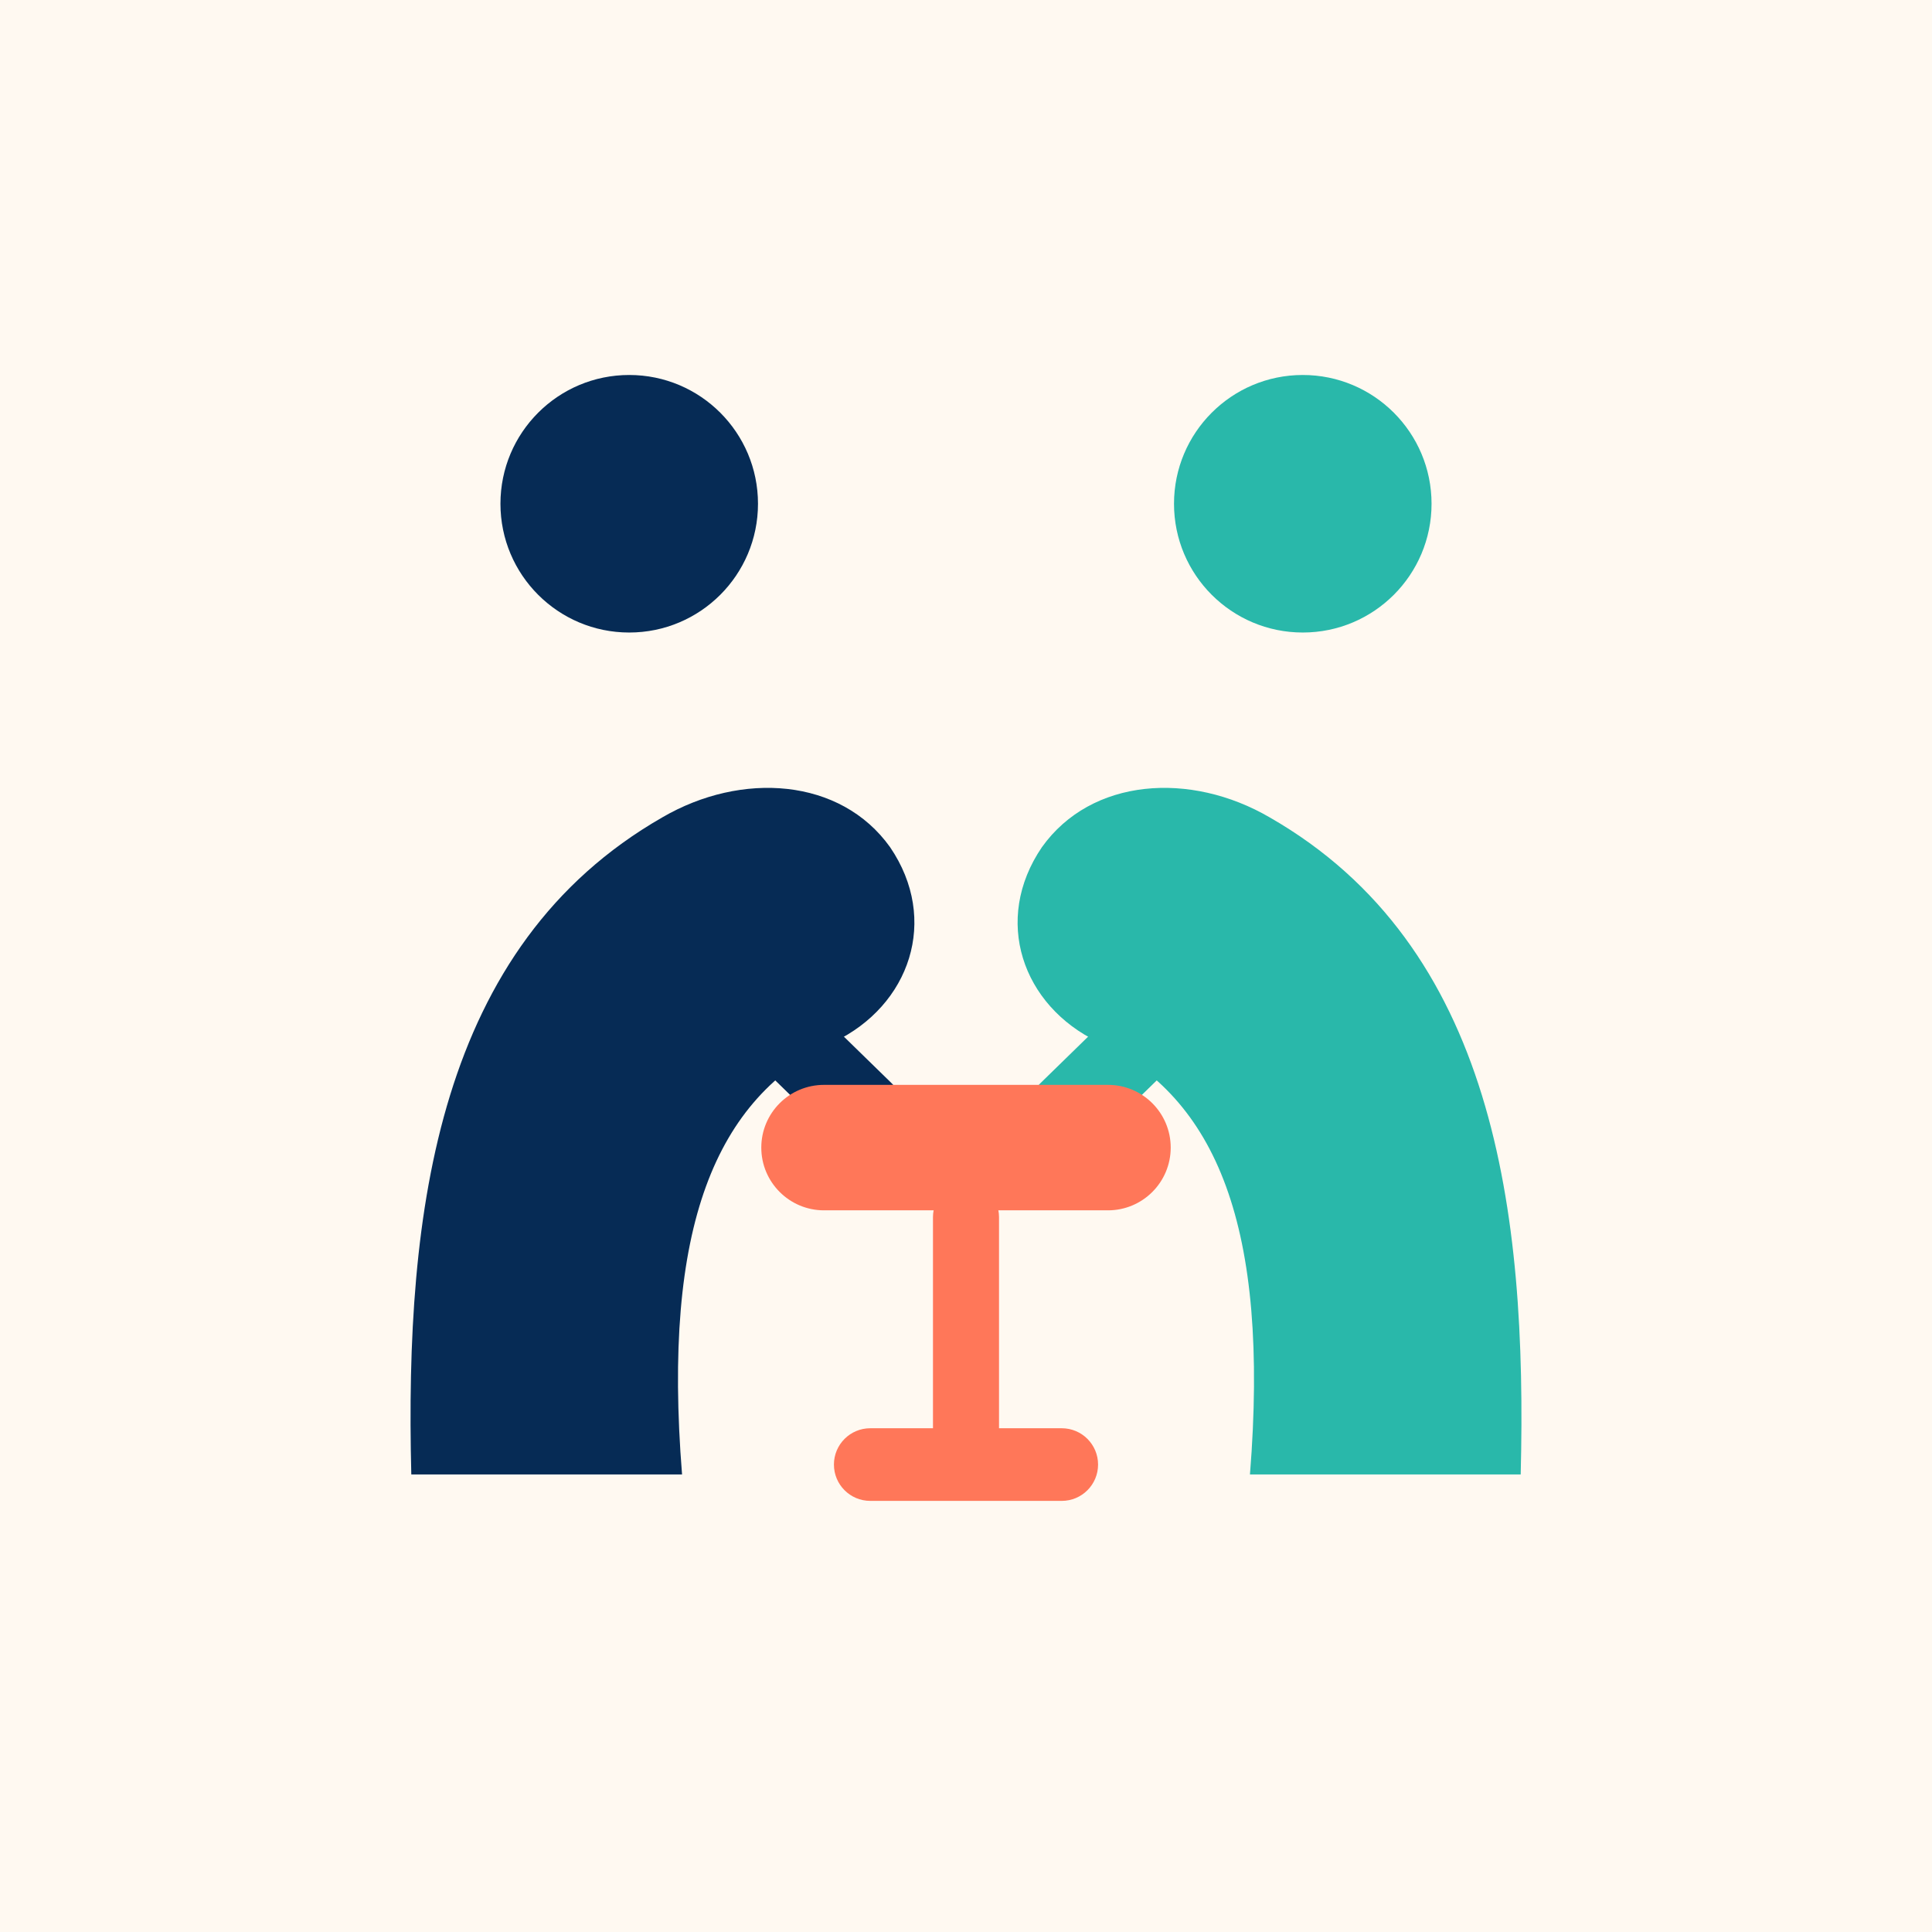
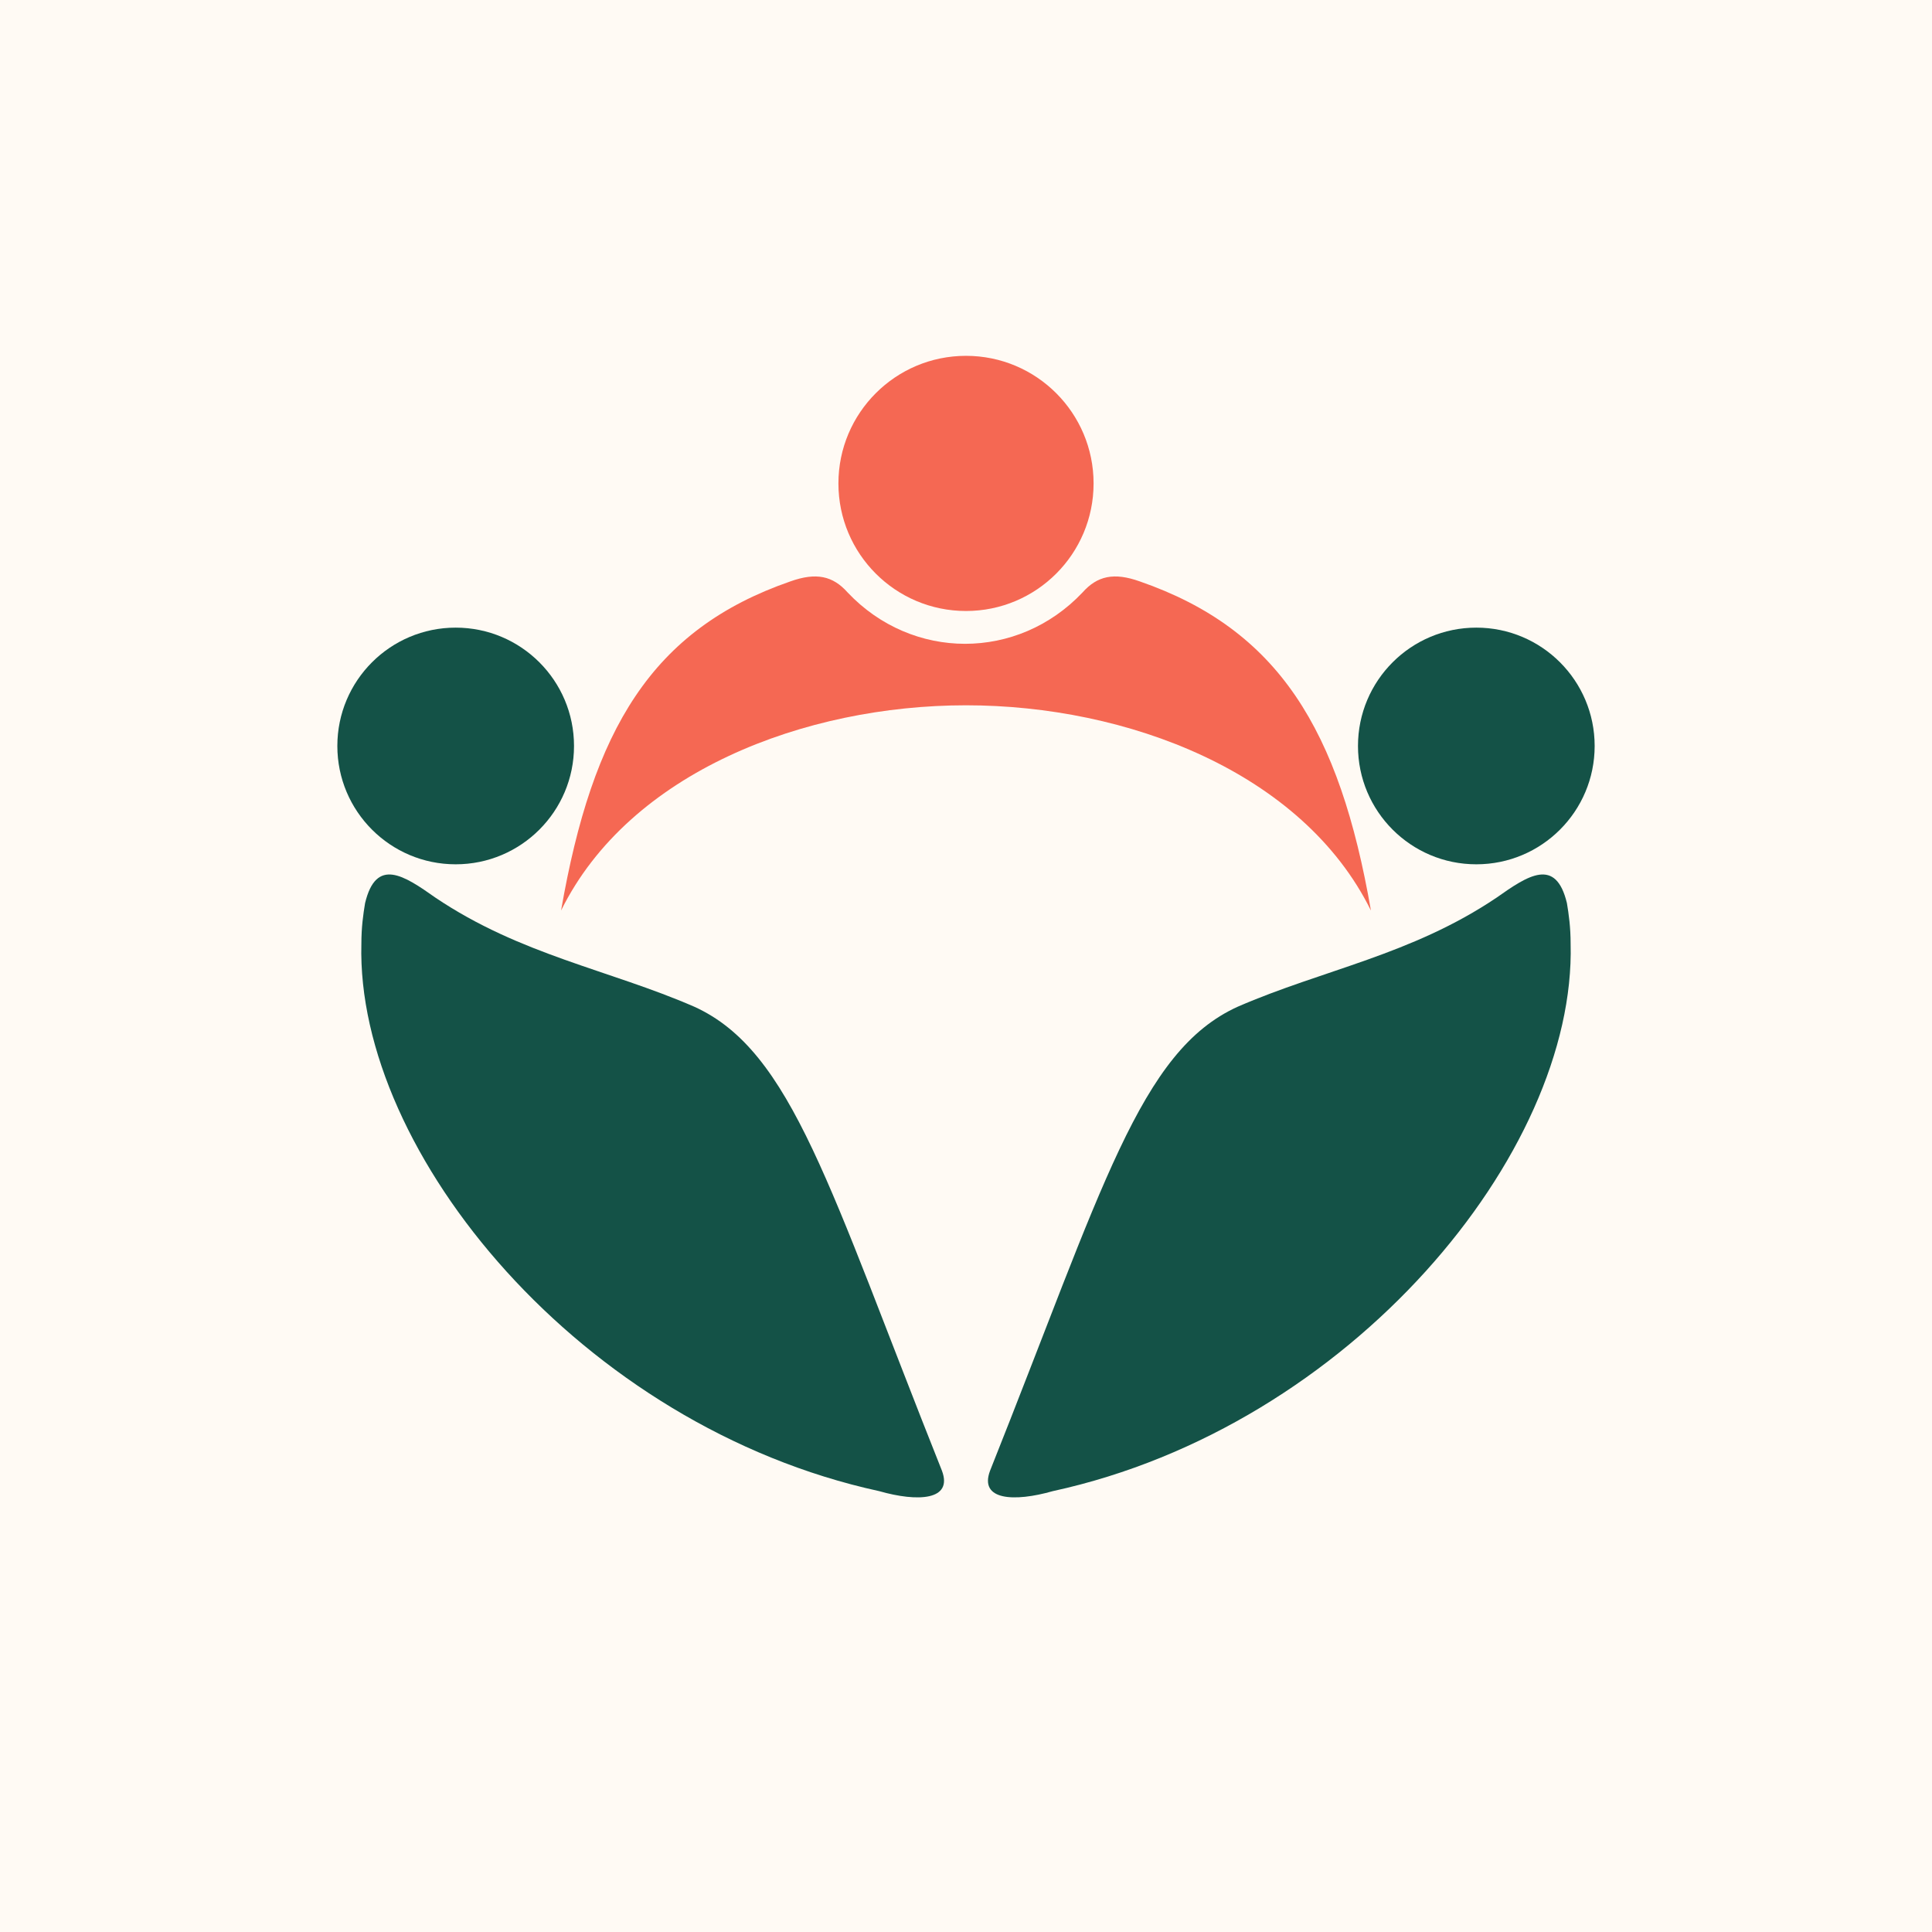
- <svg xmlns="http://www.w3.org/2000/svg" viewBox="0 0 1024 1024" role="img" aria-labelledby="title description">
-   <description id="description">Two people facing each other across a small table on a warm cream background.</description>
-   <rect width="1024" height="1024" fill="#FFF9F1" />
-   <g transform="translate(64 64) scale(1.75)">
-     <circle cx="154" cy="116" r="39" fill="#062B55" />
-     <circle cx="358" cy="116" r="39" fill="#29B8AA" />
-     <path d="M88 410 C86 330 96 250 164 211 C188 197 218 199 233 220 C248 242 239 268 216 279 C180 296 164 335 170 410 Z" fill="#062B55" />
-     <path d="M424 410 C426 330 416 250 348 211 C324 197 294 199 279 220 C264 242 273 268 296 279 C332 296 348 335 342 410 Z" fill="#29B8AA" />
-     <path d="M184 260 L225 300" fill="none" stroke="#062B55" stroke-width="24" stroke-linecap="round" />
-     <path d="M328 260 L287 300" fill="none" stroke="#29B8AA" stroke-width="24" stroke-linecap="round" />
-     <rect x="194" y="292" width="124" height="38" rx="19" fill="#FF7759" />
-     <rect x="246" y="322" width="20" height="84" rx="10" fill="#FF7759" />
-     <rect x="216" y="396" width="80" height="22" rx="11" fill="#FF7759" />
+ <svg xmlns="http://www.w3.org/2000/svg" viewBox="0 0 1024 1024">
+   <rect width="1024" height="1024" fill="#FFFAF4" />
+   <g transform="translate(512 512) scale(.98) translate(-627 -522)">
+     <circle cx="627" cy="261" r="69" fill="#F56853" />
+     <circle cx="351" cy="403" r="64" fill="#145247" />
+     <circle cx="903" cy="403" r="64" fill="#145247" />
+     <path d="M408 492 C425 394 457 340 532 314 C546 309 555 311 563 320 C598 357 655 357 690 320 C698 311 707 309 721 314 C796 340 829 394 846 492 C809 417 714 381 627 381 C540 381 445 417 408 492 Z" fill="#F56853" />
+     <path d="M302 488 C308 463 323 473 340 485 C386 516 434 524 480 544 C533 568 553 642 614 795 C620 811 601 812 580 806 C419 771 297 623 300 510 C300 501 301 494 302 488 Z" fill="#145247" />
+     <path d="M952 488 C946 463 931 473 914 485 C868 516 820 524 774 544 C721 568 701 642 640 795 C634 811 653 812 674 806 C835 771 957 623 954 510 C954 501 953 494 952 488 Z" fill="#145247" />
  </g>
</svg>
